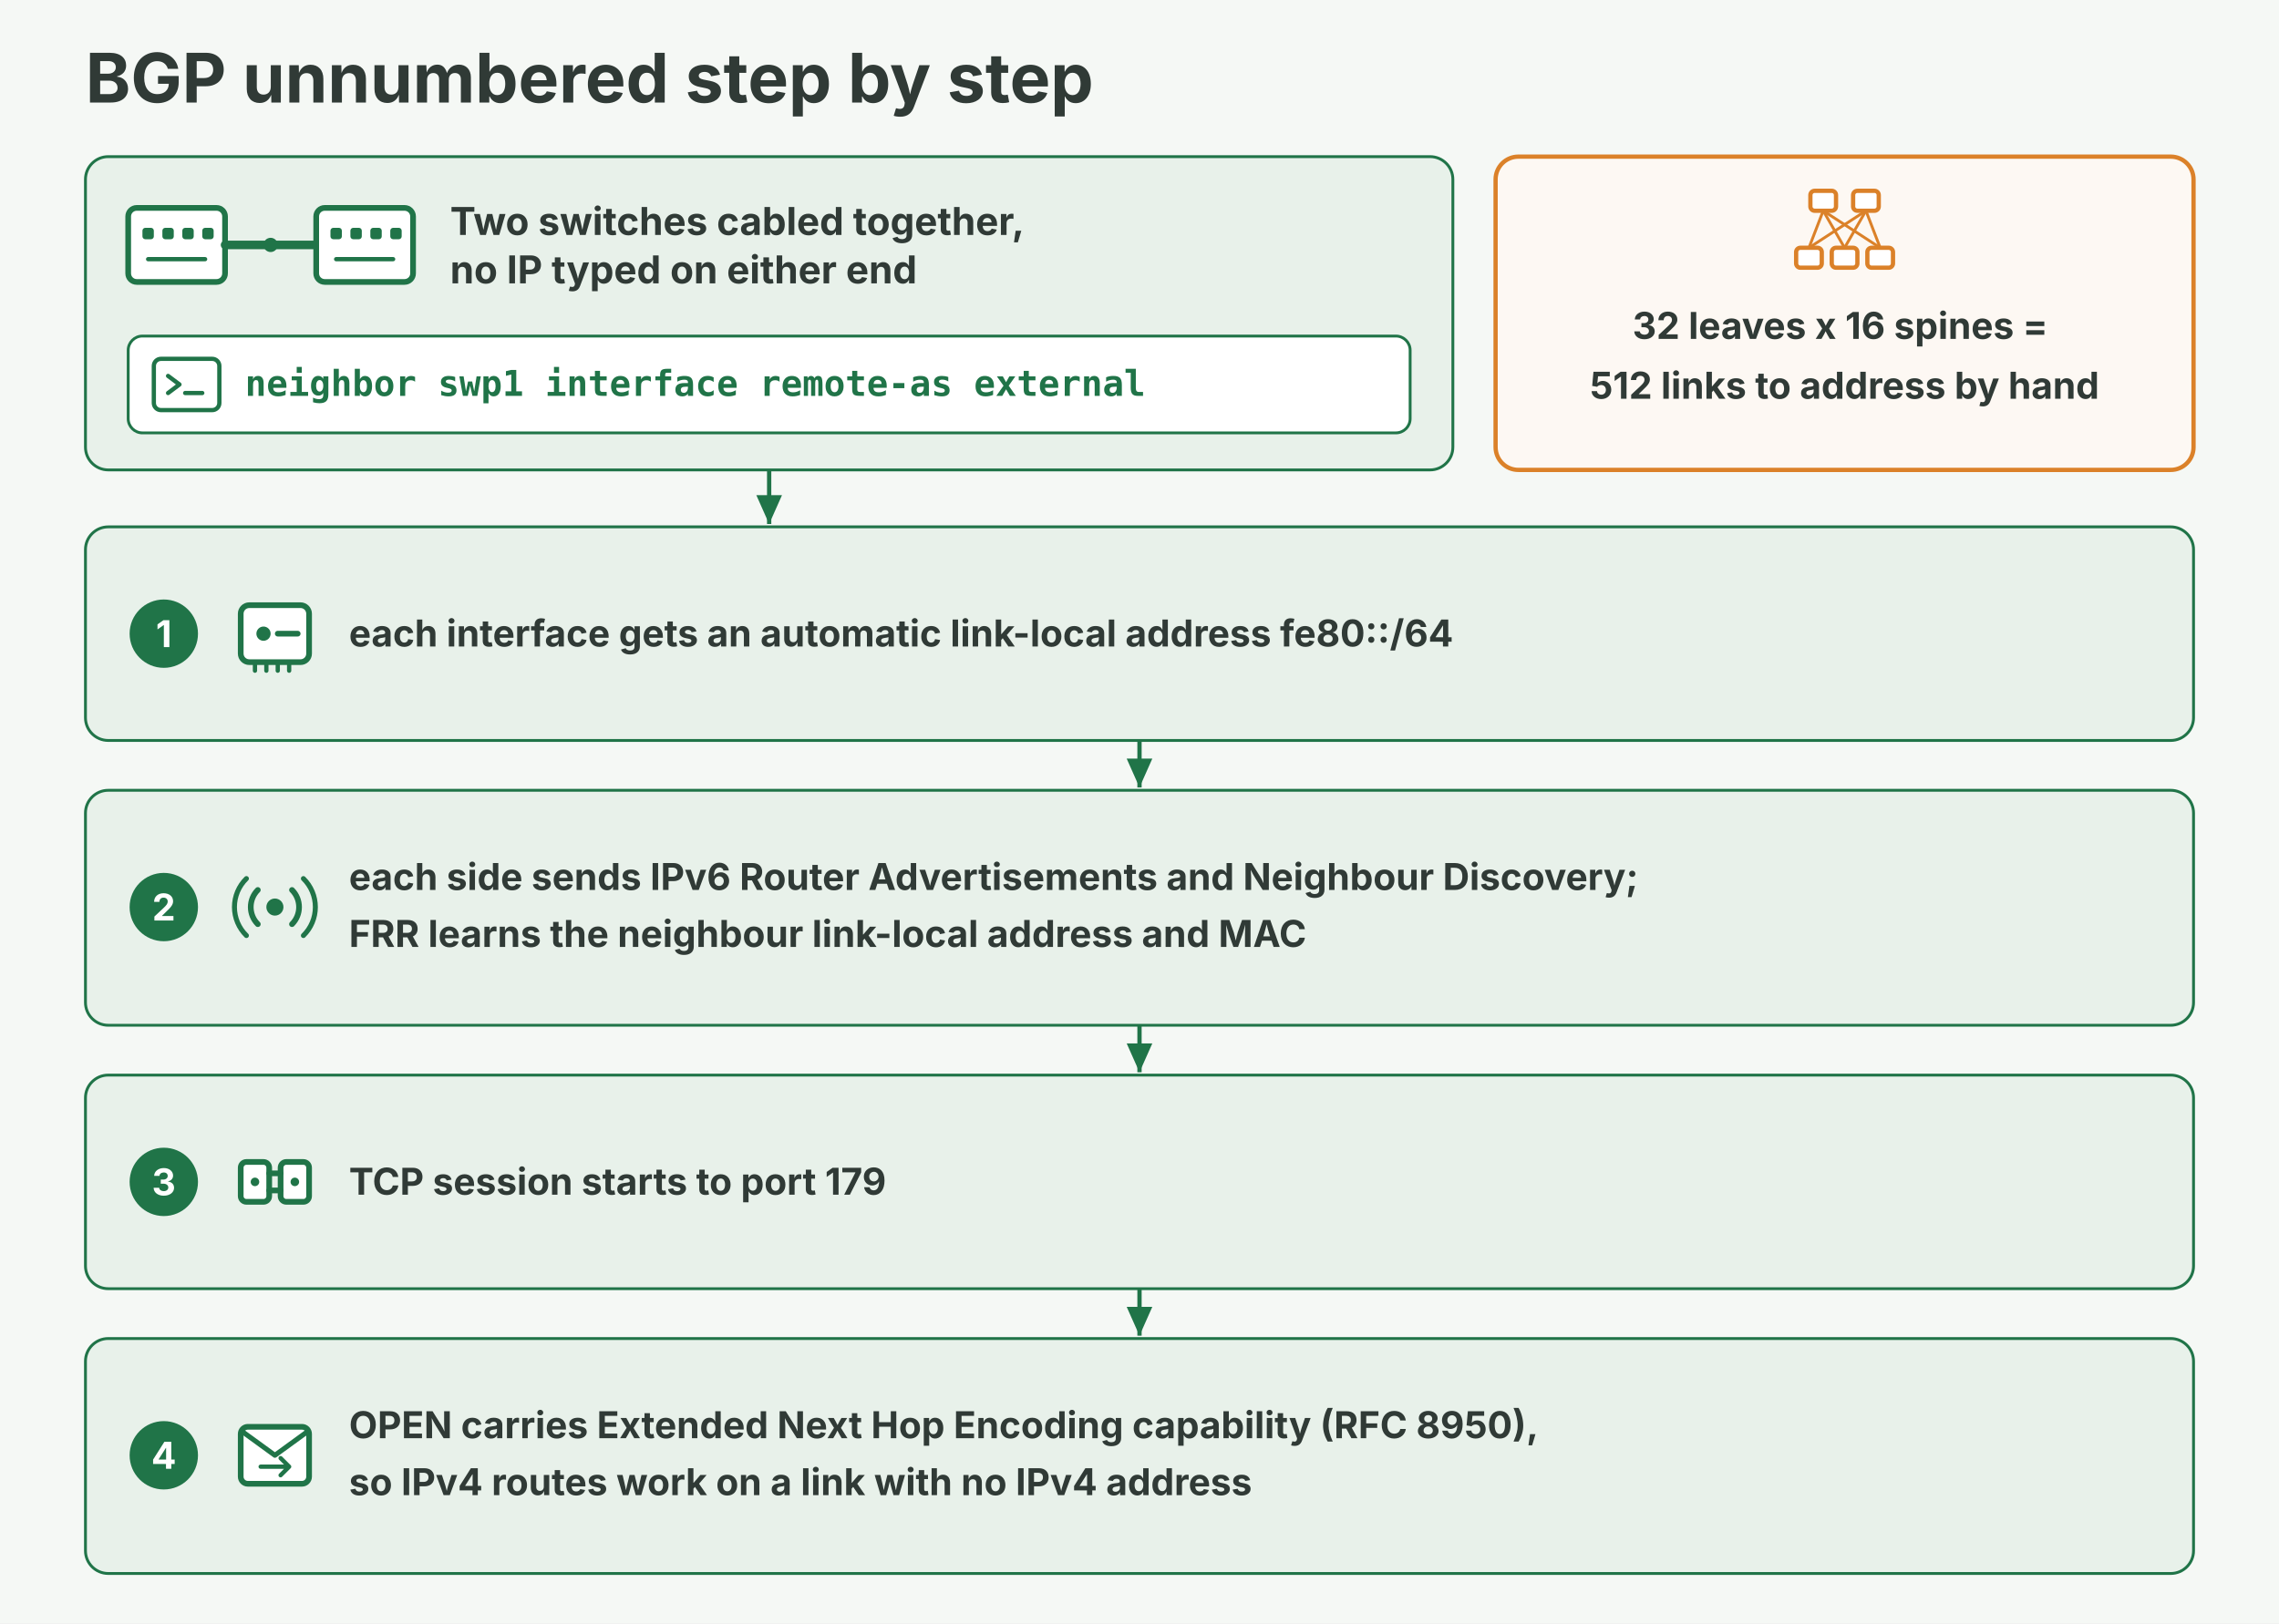
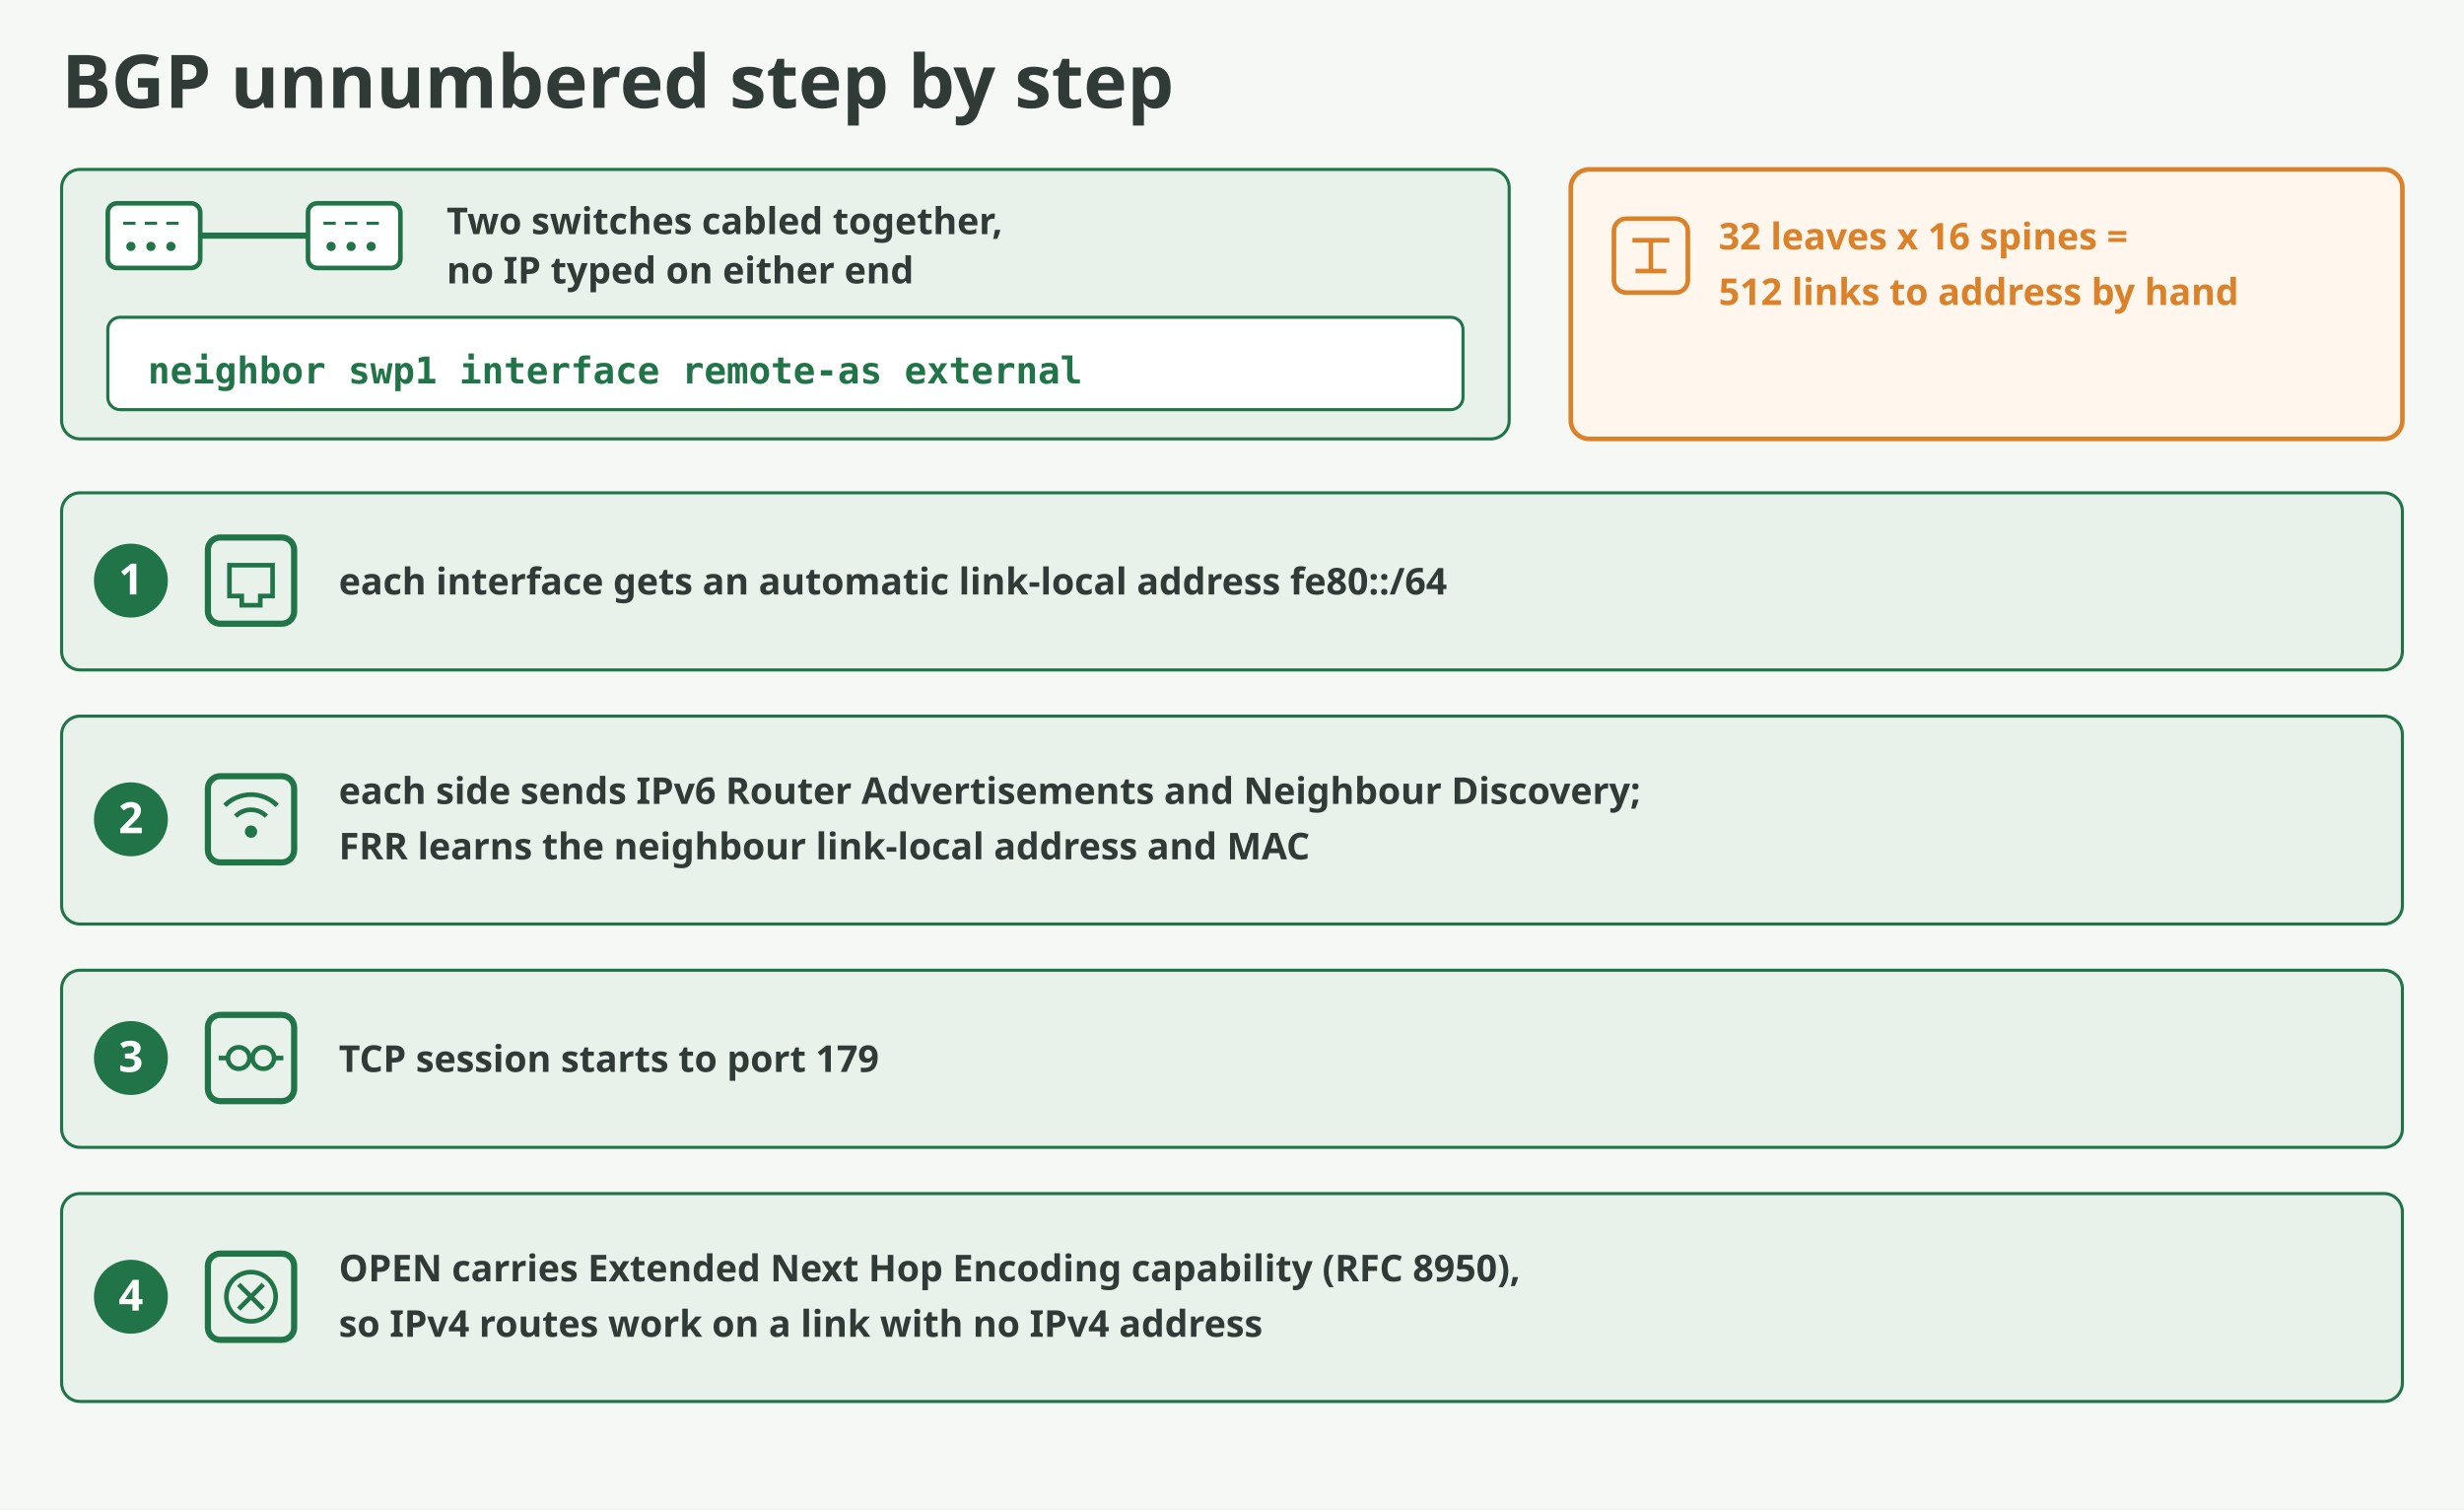
- <svg xmlns="http://www.w3.org/2000/svg" viewBox="0 0 1600 1140" width="1600" height="1140">
-   <defs>
-     <marker id="arrowhead" viewBox="0 0 12 12" refX="10" refY="6" markerWidth="9" markerHeight="9" orient="auto-start-reverse">
-       <path d="M 1 2 L 10 6 L 1 10 z" fill="#207448" />
-     </marker>
-   </defs>
-   <rect width="1600" height="1140" fill="#f5f8f5" />
-   <text x="60" y="72" font-family="system-ui, -apple-system, sans-serif" font-size="48" font-weight="bold" fill="#303a36">BGP unnumbered step by step</text>
-   <g transform="translate(60, 110)">
-     <rect width="960" height="220" rx="16" fill="#e8f1ea" stroke="#207448" stroke-width="2" />
-     <g transform="translate(30, 26)">
-       <rect x="0" y="10" width="68" height="52" rx="6" fill="#ffffff" stroke="#207448" stroke-width="4" />
-       <rect x="10" y="24" width="8" height="8" rx="2" fill="#207448" />
-       <rect x="24" y="24" width="8" height="8" rx="2" fill="#207448" />
-       <rect x="38" y="24" width="8" height="8" rx="2" fill="#207448" />
-       <rect x="52" y="24" width="8" height="8" rx="2" fill="#207448" />
-       <path d="M 14 46 L 54 46" stroke="#207448" stroke-width="3" stroke-linecap="round" />
-       <path d="M 68 36 L 132 36" stroke="#207448" stroke-width="6" stroke-linecap="round" />
-       <circle cx="100" cy="36" r="5" fill="#207448" />
-       <rect x="132" y="10" width="68" height="52" rx="6" fill="#ffffff" stroke="#207448" stroke-width="4" />
-       <rect x="142" y="24" width="8" height="8" rx="2" fill="#207448" />
-       <rect x="156" y="24" width="8" height="8" rx="2" fill="#207448" />
-       <rect x="170" y="24" width="8" height="8" rx="2" fill="#207448" />
-       <rect x="184" y="24" width="8" height="8" rx="2" fill="#207448" />
-       <path d="M 146 46 L 186 46" stroke="#207448" stroke-width="3" stroke-linecap="round" />
-     </g>
-     <text x="256" y="55" font-family="system-ui, -apple-system, sans-serif" font-size="27" font-weight="bold" fill="#303a36">
-       <tspan x="256" dy="0">Two switches cabled together,</tspan>
-       <tspan x="256" dy="34">no IP typed on either end</tspan>
-     </text>
-     <g transform="translate(30, 126)">
-       <rect width="900" height="68" rx="10" fill="#ffffff" stroke="#207448" stroke-width="2" />
-       <rect x="18" y="16" width="46" height="36" rx="5" fill="none" stroke="#207448" stroke-width="3" />
-       <path d="M 28 28 L 36 34 L 28 40" fill="none" stroke="#207448" stroke-width="3" stroke-linecap="round" stroke-linejoin="round" />
-       <line x1="40" y1="40" x2="52" y2="40" stroke="#207448" stroke-width="3" stroke-linecap="round" />
-       <text x="82" y="42" font-family="ui-monospace, SFMono-Regular, Menlo, Monaco, Consolas, monospace" font-size="25" font-weight="600" fill="#207448">neighbor swp1 interface remote-as external</text>
-     </g>
+ <svg xmlns="http://www.w3.org/2000/svg" width="1600" height="980" viewBox="0 0 1600 980">
+   <rect width="1600" height="980" fill="#f5f8f5" />
+   <text x="40" y="70" font-family="sans-serif" font-size="48" font-weight="bold" fill="#303a36">BGP unnumbered step by step</text>
+   <rect x="40" y="110" width="940" height="175" rx="12" fill="#e8f1ea" stroke="#207448" stroke-width="2" />
+   <rect x="70" y="132" width="60" height="42" rx="6" fill="#ffffff" stroke="#207448" stroke-width="3" />
+   <line x1="80" y1="145" x2="88" y2="145" stroke="#207448" stroke-width="2" />
+   <line x1="94" y1="145" x2="102" y2="145" stroke="#207448" stroke-width="2" />
+   <line x1="108" y1="145" x2="116" y2="145" stroke="#207448" stroke-width="2" />
+   <circle cx="85" cy="160" r="3" fill="#207448" />
+   <circle cx="98" cy="160" r="3" fill="#207448" />
+   <circle cx="111" cy="160" r="3" fill="#207448" />
+   <line x1="130" y1="153" x2="200" y2="153" stroke="#207448" stroke-width="4" />
+   <rect x="200" y="132" width="60" height="42" rx="6" fill="#ffffff" stroke="#207448" stroke-width="3" />
+   <line x1="210" y1="145" x2="218" y2="145" stroke="#207448" stroke-width="2" />
+   <line x1="224" y1="145" x2="232" y2="145" stroke="#207448" stroke-width="2" />
+   <line x1="238" y1="145" x2="246" y2="145" stroke="#207448" stroke-width="2" />
+   <circle cx="215" cy="160" r="3" fill="#207448" />
+   <circle cx="228" cy="160" r="3" fill="#207448" />
+   <circle cx="241" cy="160" r="3" fill="#207448" />
+   <text x="290" y="152" font-family="sans-serif" font-size="24" font-weight="bold" fill="#303a36">
+     <tspan x="290" dy="0">Two switches cabled together,</tspan>
+     <tspan x="290" dy="32">no IP typed on either end</tspan>
+   </text>
+   <rect x="70" y="206" width="880" height="60" rx="8" fill="#ffffff" stroke="#207448" stroke-width="2" />
+   <text x="96" y="249" font-family="monospace" font-size="24" font-weight="bold" fill="#207448">neighbor swp1 interface remote-as external</text>
+   <rect x="1020" y="110" width="540" height="175" rx="12" fill="#fff7ed" stroke="#db8129" stroke-width="3" />
+   <g transform="translate(1048, 142)">
+     <rect x="0" y="0" width="48" height="48" rx="8" fill="none" stroke="#db8129" stroke-width="3" />
+     <line x1="12" y1="14" x2="36" y2="14" stroke="#db8129" stroke-width="3" />
+     <line x1="24" y1="14" x2="24" y2="34" stroke="#db8129" stroke-width="3" />
+     <line x1="14" y1="34" x2="34" y2="34" stroke="#db8129" stroke-width="3" />
  </g>
-   <g transform="translate(1050, 110)">
-     <rect width="490" height="220" rx="16" fill="#fdf8f3" stroke="#db8129" stroke-width="3" />
-     <g transform="translate(217, 24)">
-       <rect x="4" y="0" width="18" height="14" rx="3" fill="#ffffff" stroke="#db8129" stroke-width="3" />
-       <rect x="34" y="0" width="18" height="14" rx="3" fill="#ffffff" stroke="#db8129" stroke-width="3" />
-       <line x1="13" y1="14" x2="3" y2="40" stroke="#db8129" stroke-width="2" />
-       <line x1="13" y1="14" x2="28" y2="40" stroke="#db8129" stroke-width="2" />
-       <line x1="13" y1="14" x2="53" y2="40" stroke="#db8129" stroke-width="2" />
-       <line x1="43" y1="14" x2="3" y2="40" stroke="#db8129" stroke-width="2" />
-       <line x1="43" y1="14" x2="28" y2="40" stroke="#db8129" stroke-width="2" />
-       <line x1="43" y1="14" x2="53" y2="40" stroke="#db8129" stroke-width="2" />
-       <rect x="-6" y="40" width="18" height="14" rx="3" fill="#ffffff" stroke="#db8129" stroke-width="3" />
-       <rect x="19" y="40" width="18" height="14" rx="3" fill="#ffffff" stroke="#db8129" stroke-width="3" />
-       <rect x="44" y="40" width="18" height="14" rx="3" fill="#ffffff" stroke="#db8129" stroke-width="3" />
-     </g>
-     <text x="245" y="128" text-anchor="middle" font-family="system-ui, -apple-system, sans-serif" font-size="26" font-weight="bold" fill="#303a36">
-       <tspan x="245" dy="0">32 leaves x 16 spines =</tspan>
-       <tspan x="245" dy="42">512 links to address by hand</tspan>
-     </text>
+   <text x="1116" y="162" font-family="sans-serif" font-size="24" font-weight="bold" fill="#db8129">
+     <tspan x="1116" dy="0">32 leaves x 16 spines =</tspan>
+     <tspan x="1116" dy="36">512 links to address by hand</tspan>
+   </text>
+   <rect x="40" y="320" width="1520" height="115" rx="12" fill="#e8f1ea" stroke="#207448" stroke-width="2" />
+   <circle cx="85" cy="377" r="24" fill="#207448" />
+   <text x="85" y="386" font-family="sans-serif" font-size="28" font-weight="bold" fill="#ffffff" text-anchor="middle">1</text>
+   <g transform="translate(135, 349)">
+     <rect x="0" y="0" width="56" height="56" rx="8" fill="none" stroke="#207448" stroke-width="4" />
+     <path d="M 14 18 L 42 18 L 42 38 L 34 38 L 34 44 L 22 44 L 22 38 L 14 38 Z" fill="none" stroke="#207448" stroke-width="3" />
  </g>
-   <line x1="540" y1="330" x2="540" y2="368" stroke="#207448" stroke-width="3" marker-end="url(#arrowhead)" />
-   <g transform="translate(60, 370)">
-     <rect width="1480" height="150" rx="16" fill="#e8f1ea" stroke="#207448" stroke-width="2" />
-     <circle cx="55" cy="75" r="24" fill="#207448" />
-     <text x="55" y="75" text-anchor="middle" dominant-baseline="central" font-family="system-ui, -apple-system, sans-serif" font-size="26" font-weight="bold" fill="#ffffff">1</text>
-     <g transform="translate(105, 47)">
-       <rect x="4" y="8" width="48" height="40" rx="6" fill="#ffffff" stroke="#207448" stroke-width="4" />
-       <path d="M 14 48 L 14 54 M 22 48 L 22 54 M 30 48 L 30 54 M 38 48 L 38 54" stroke="#207448" stroke-width="3" stroke-linecap="round" />
-       <circle cx="20" cy="28" r="5" fill="#207448" />
-       <line x1="30" y1="28" x2="44" y2="28" stroke="#207448" stroke-width="4" stroke-linecap="round" />
-     </g>
-     <text x="185" y="84" font-family="system-ui, -apple-system, sans-serif" font-size="26" font-weight="bold" fill="#303a36">each interface gets an automatic link-local address fe80::/64</text>
+   <text x="220" y="386" font-family="sans-serif" font-size="24" font-weight="bold" fill="#303a36">each interface gets an automatic link-local address fe80::/64</text>
+   <rect x="40" y="465" width="1520" height="135" rx="12" fill="#e8f1ea" stroke="#207448" stroke-width="2" />
+   <circle cx="85" cy="532" r="24" fill="#207448" />
+   <text x="85" y="541" font-family="sans-serif" font-size="28" font-weight="bold" fill="#ffffff" text-anchor="middle">2</text>
+   <g transform="translate(135, 504)">
+     <rect x="0" y="0" width="56" height="56" rx="8" fill="none" stroke="#207448" stroke-width="4" />
+     <circle cx="28" cy="36" r="4" fill="#207448" />
+     <path d="M 18 26 A 14 14 0 0 1 38 26" fill="none" stroke="#207448" stroke-width="3" />
+     <path d="M 11 19 A 24 24 0 0 1 45 19" fill="none" stroke="#207448" stroke-width="3" />
  </g>
-   <line x1="800" y1="520" x2="800" y2="553" stroke="#207448" stroke-width="3" marker-end="url(#arrowhead)" />
-   <g transform="translate(60, 555)">
-     <rect width="1480" height="165" rx="16" fill="#e8f1ea" stroke="#207448" stroke-width="2" />
-     <circle cx="55" cy="82" r="24" fill="#207448" />
-     <text x="55" y="82" text-anchor="middle" dominant-baseline="central" font-family="system-ui, -apple-system, sans-serif" font-size="26" font-weight="bold" fill="#ffffff">2</text>
-     <g transform="translate(105, 54)">
-       <circle cx="28" cy="28" r="6" fill="#207448" />
-       <path d="M 16 16 A 17 17 0 0 0 16 40" fill="none" stroke="#207448" stroke-width="4" stroke-linecap="round" />
-       <path d="M 40 16 A 17 17 0 0 1 40 40" fill="none" stroke="#207448" stroke-width="4" stroke-linecap="round" />
-       <path d="M 8 8 A 28 28 0 0 0 8 48" fill="none" stroke="#207448" stroke-width="3.5" stroke-linecap="round" />
-       <path d="M 48 8 A 28 28 0 0 1 48 48" fill="none" stroke="#207448" stroke-width="3.5" stroke-linecap="round" />
-     </g>
-     <text x="185" y="70" font-family="system-ui, -apple-system, sans-serif" font-size="26" font-weight="bold" fill="#303a36">
-       <tspan x="185" dy="0">each side sends IPv6 Router Advertisements and Neighbour Discovery;</tspan>
-       <tspan x="185" dy="40">FRR learns the neighbour link-local address and MAC</tspan>
-     </text>
+   <text x="220" y="522" font-family="sans-serif" font-size="24" font-weight="bold" fill="#303a36">
+     <tspan x="220" dy="0">each side sends IPv6 Router Advertisements and Neighbour Discovery;</tspan>
+     <tspan x="220" dy="36">FRR learns the neighbour link-local address and MAC</tspan>
+   </text>
+   <rect x="40" y="630" width="1520" height="115" rx="12" fill="#e8f1ea" stroke="#207448" stroke-width="2" />
+   <circle cx="85" cy="687" r="24" fill="#207448" />
+   <text x="85" y="696" font-family="sans-serif" font-size="28" font-weight="bold" fill="#ffffff" text-anchor="middle">3</text>
+   <g transform="translate(135, 659)">
+     <rect x="0" y="0" width="56" height="56" rx="8" fill="none" stroke="#207448" stroke-width="4" />
+     <circle cx="20" cy="28" r="7" fill="none" stroke="#207448" stroke-width="3" />
+     <circle cx="36" cy="28" r="7" fill="none" stroke="#207448" stroke-width="3" />
+     <line x1="27" y1="28" x2="29" y2="28" stroke="#207448" stroke-width="3" />
+     <line x1="7" y1="28" x2="13" y2="28" stroke="#207448" stroke-width="3" />
+     <line x1="43" y1="28" x2="49" y2="28" stroke="#207448" stroke-width="3" />
  </g>
-   <line x1="800" y1="720" x2="800" y2="753" stroke="#207448" stroke-width="3" marker-end="url(#arrowhead)" />
-   <g transform="translate(60, 755)">
-     <rect width="1480" height="150" rx="16" fill="#e8f1ea" stroke="#207448" stroke-width="2" />
-     <circle cx="55" cy="75" r="24" fill="#207448" />
-     <text x="55" y="75" text-anchor="middle" dominant-baseline="central" font-family="system-ui, -apple-system, sans-serif" font-size="26" font-weight="bold" fill="#ffffff">3</text>
-     <g transform="translate(105, 47)">
-       <rect x="4" y="14" width="20" height="28" rx="4" fill="#ffffff" stroke="#207448" stroke-width="4" />
-       <rect x="32" y="14" width="20" height="28" rx="4" fill="#ffffff" stroke="#207448" stroke-width="4" />
-       <line x1="24" y1="22" x2="32" y2="22" stroke="#207448" stroke-width="4" stroke-linecap="round" />
-       <line x1="24" y1="34" x2="32" y2="34" stroke="#207448" stroke-width="4" stroke-linecap="round" />
-       <circle cx="14" cy="28" r="3" fill="#207448" />
-       <circle cx="42" cy="28" r="3" fill="#207448" />
-     </g>
-     <text x="185" y="84" font-family="system-ui, -apple-system, sans-serif" font-size="26" font-weight="bold" fill="#303a36">TCP session starts to port 179</text>
+   <text x="220" y="696" font-family="sans-serif" font-size="24" font-weight="bold" fill="#303a36">TCP session starts to port 179</text>
+   <rect x="40" y="775" width="1520" height="135" rx="12" fill="#e8f1ea" stroke="#207448" stroke-width="2" />
+   <circle cx="85" cy="842" r="24" fill="#207448" />
+   <text x="85" y="851" font-family="sans-serif" font-size="28" font-weight="bold" fill="#ffffff" text-anchor="middle">4</text>
+   <g transform="translate(135, 814)">
+     <rect x="0" y="0" width="56" height="56" rx="8" fill="none" stroke="#207448" stroke-width="4" />
+     <circle cx="28" cy="28" r="16" fill="none" stroke="#207448" stroke-width="3" />
+     <line x1="20" y1="20" x2="36" y2="36" stroke="#207448" stroke-width="3" />
+     <line x1="36" y1="20" x2="20" y2="36" stroke="#207448" stroke-width="3" />
  </g>
-   <line x1="800" y1="905" x2="800" y2="938" stroke="#207448" stroke-width="3" marker-end="url(#arrowhead)" />
-   <g transform="translate(60, 940)">
-     <rect width="1480" height="165" rx="16" fill="#e8f1ea" stroke="#207448" stroke-width="2" />
-     <circle cx="55" cy="82" r="24" fill="#207448" />
-     <text x="55" y="82" text-anchor="middle" dominant-baseline="central" font-family="system-ui, -apple-system, sans-serif" font-size="26" font-weight="bold" fill="#ffffff">4</text>
-     <g transform="translate(105, 54)">
-       <rect x="4" y="8" width="48" height="40" rx="5" fill="#ffffff" stroke="#207448" stroke-width="4" />
-       <path d="M 6 12 L 28 28 L 50 12" fill="none" stroke="#207448" stroke-width="3.5" stroke-linecap="round" stroke-linejoin="round" />
-       <path d="M 18 36 L 38 36 M 32 30 L 38 36 L 32 42" fill="none" stroke="#207448" stroke-width="3" stroke-linecap="round" stroke-linejoin="round" />
-     </g>
-     <text x="185" y="70" font-family="system-ui, -apple-system, sans-serif" font-size="26" font-weight="bold" fill="#303a36">
-       <tspan x="185" dy="0">OPEN carries Extended Next Hop Encoding capability (RFC 8950),</tspan>
-       <tspan x="185" dy="40">so IPv4 routes work on a link with no IPv4 address</tspan>
-     </text>
-   </g>
+   <text x="220" y="832" font-family="sans-serif" font-size="24" font-weight="bold" fill="#303a36">
+     <tspan x="220" dy="0">OPEN carries Extended Next Hop Encoding capability (RFC 8950),</tspan>
+     <tspan x="220" dy="36">so IPv4 routes work on a link with no IPv4 address</tspan>
+   </text>
</svg>
